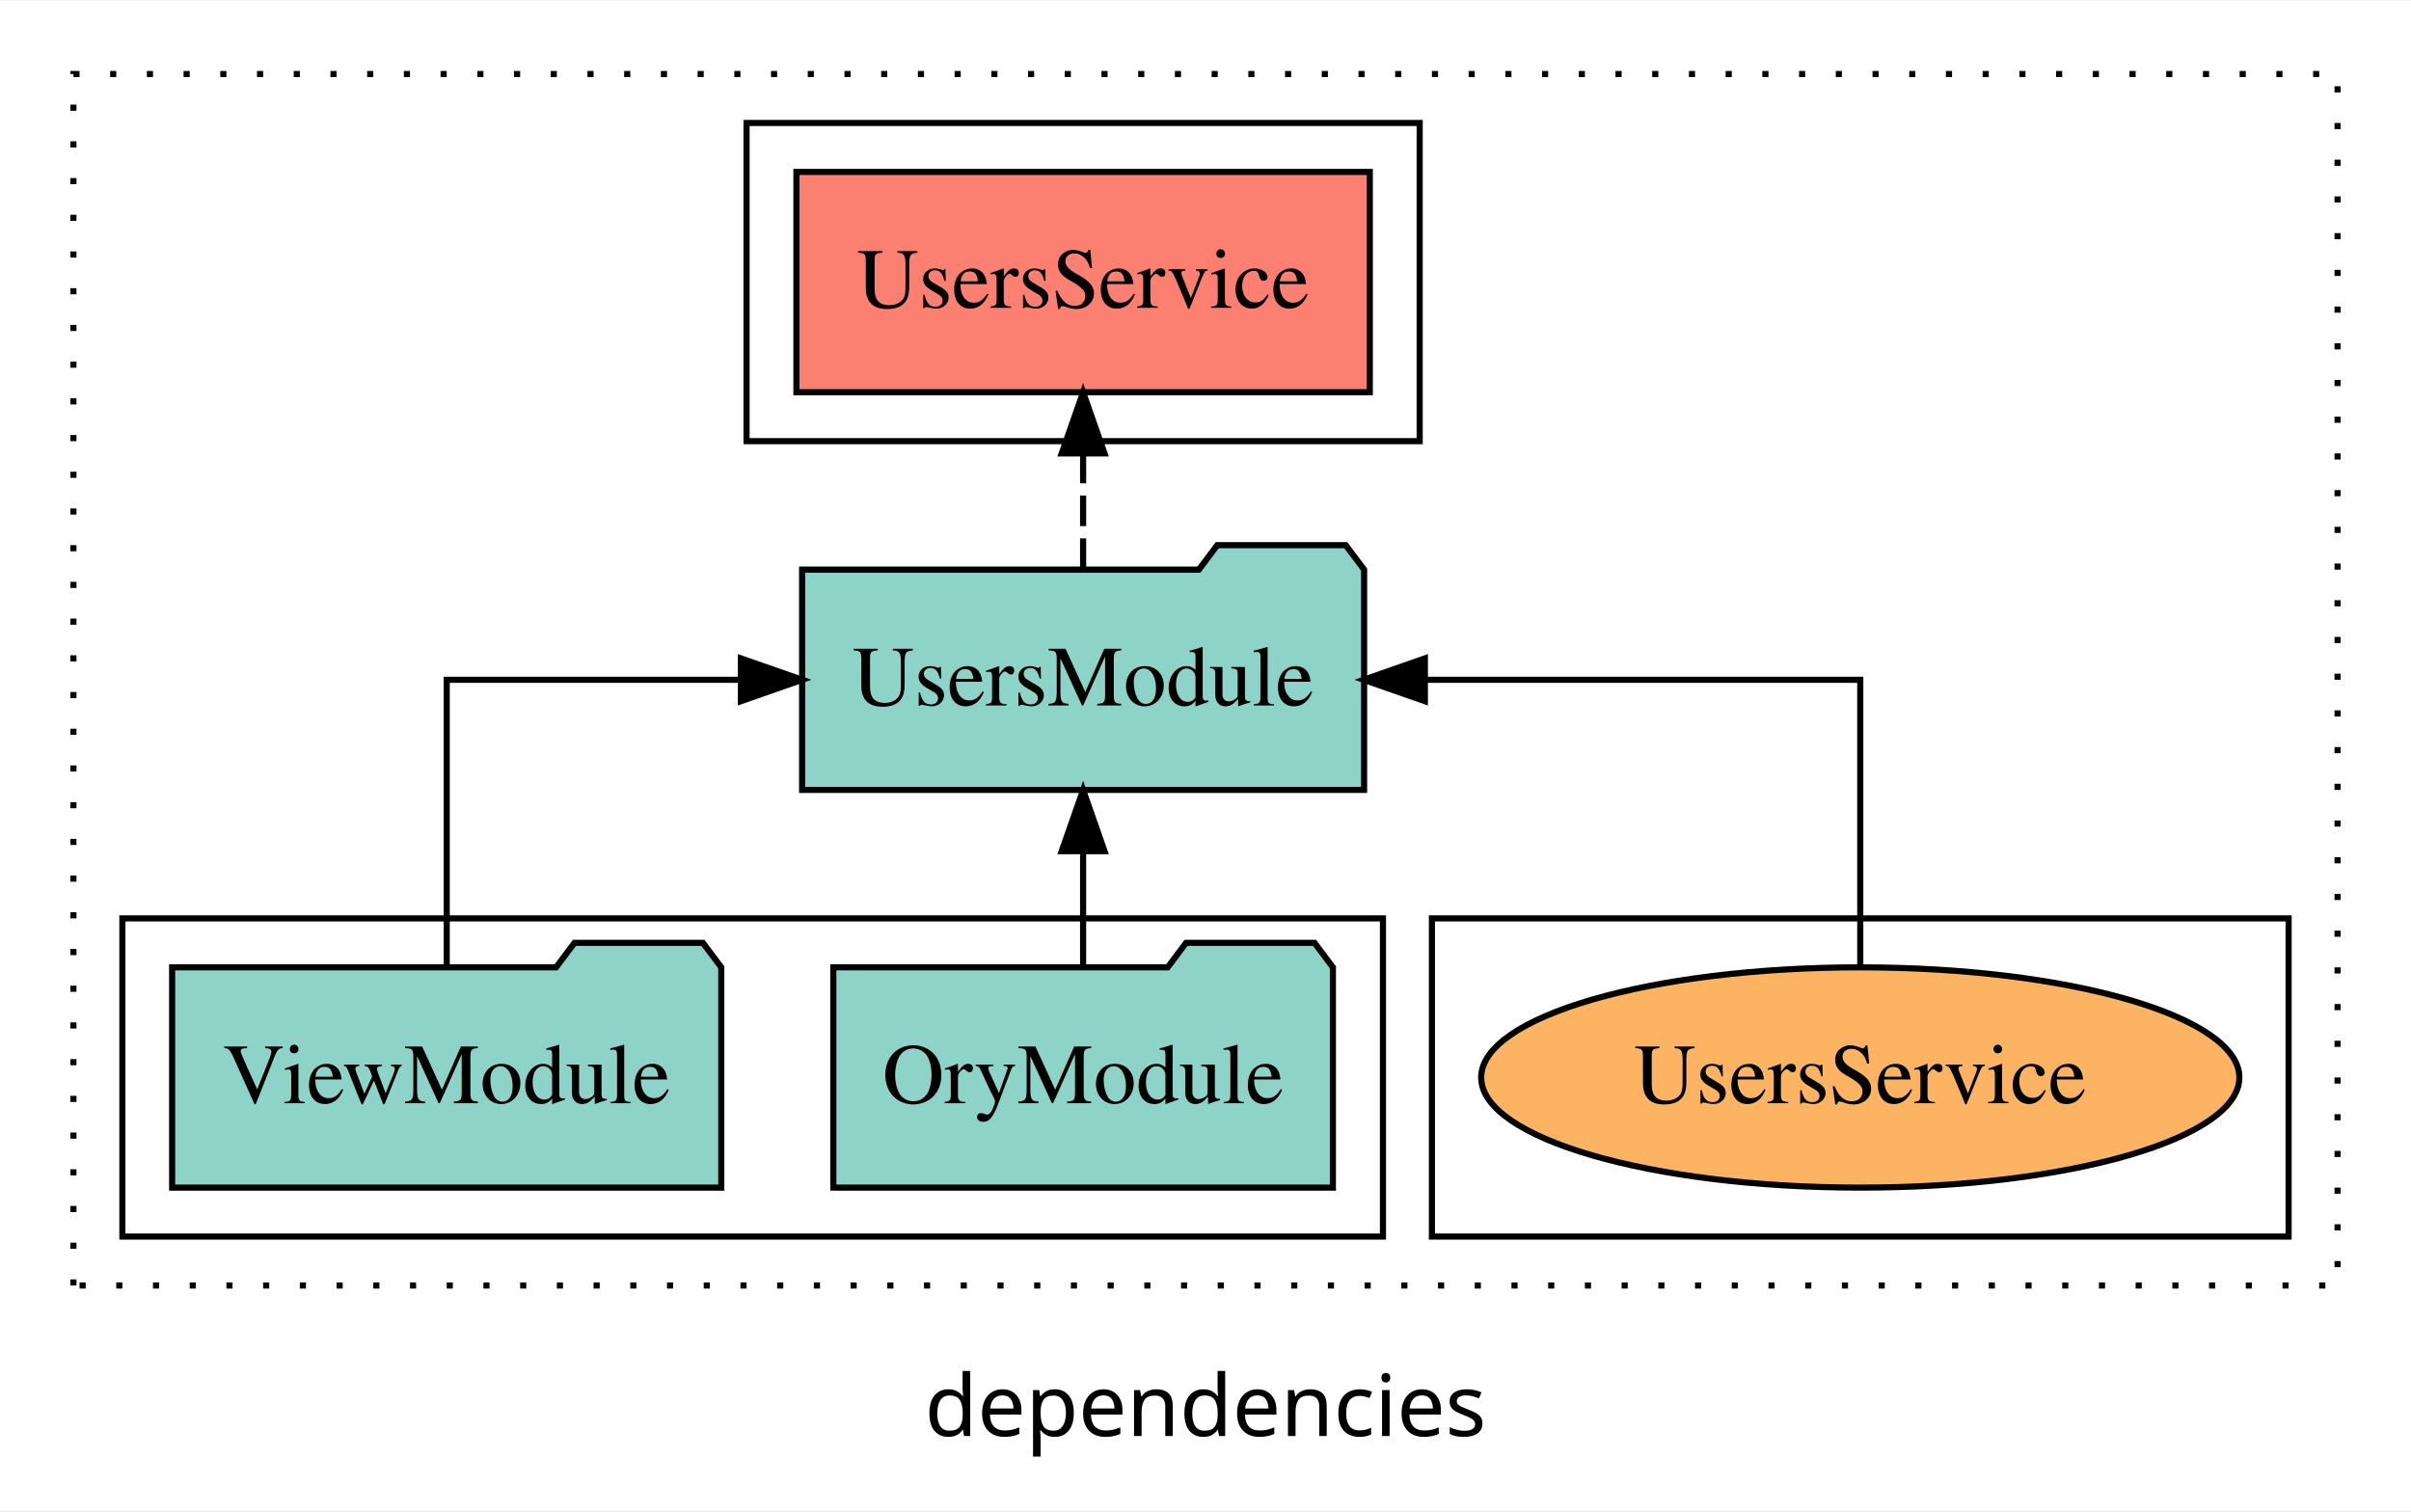
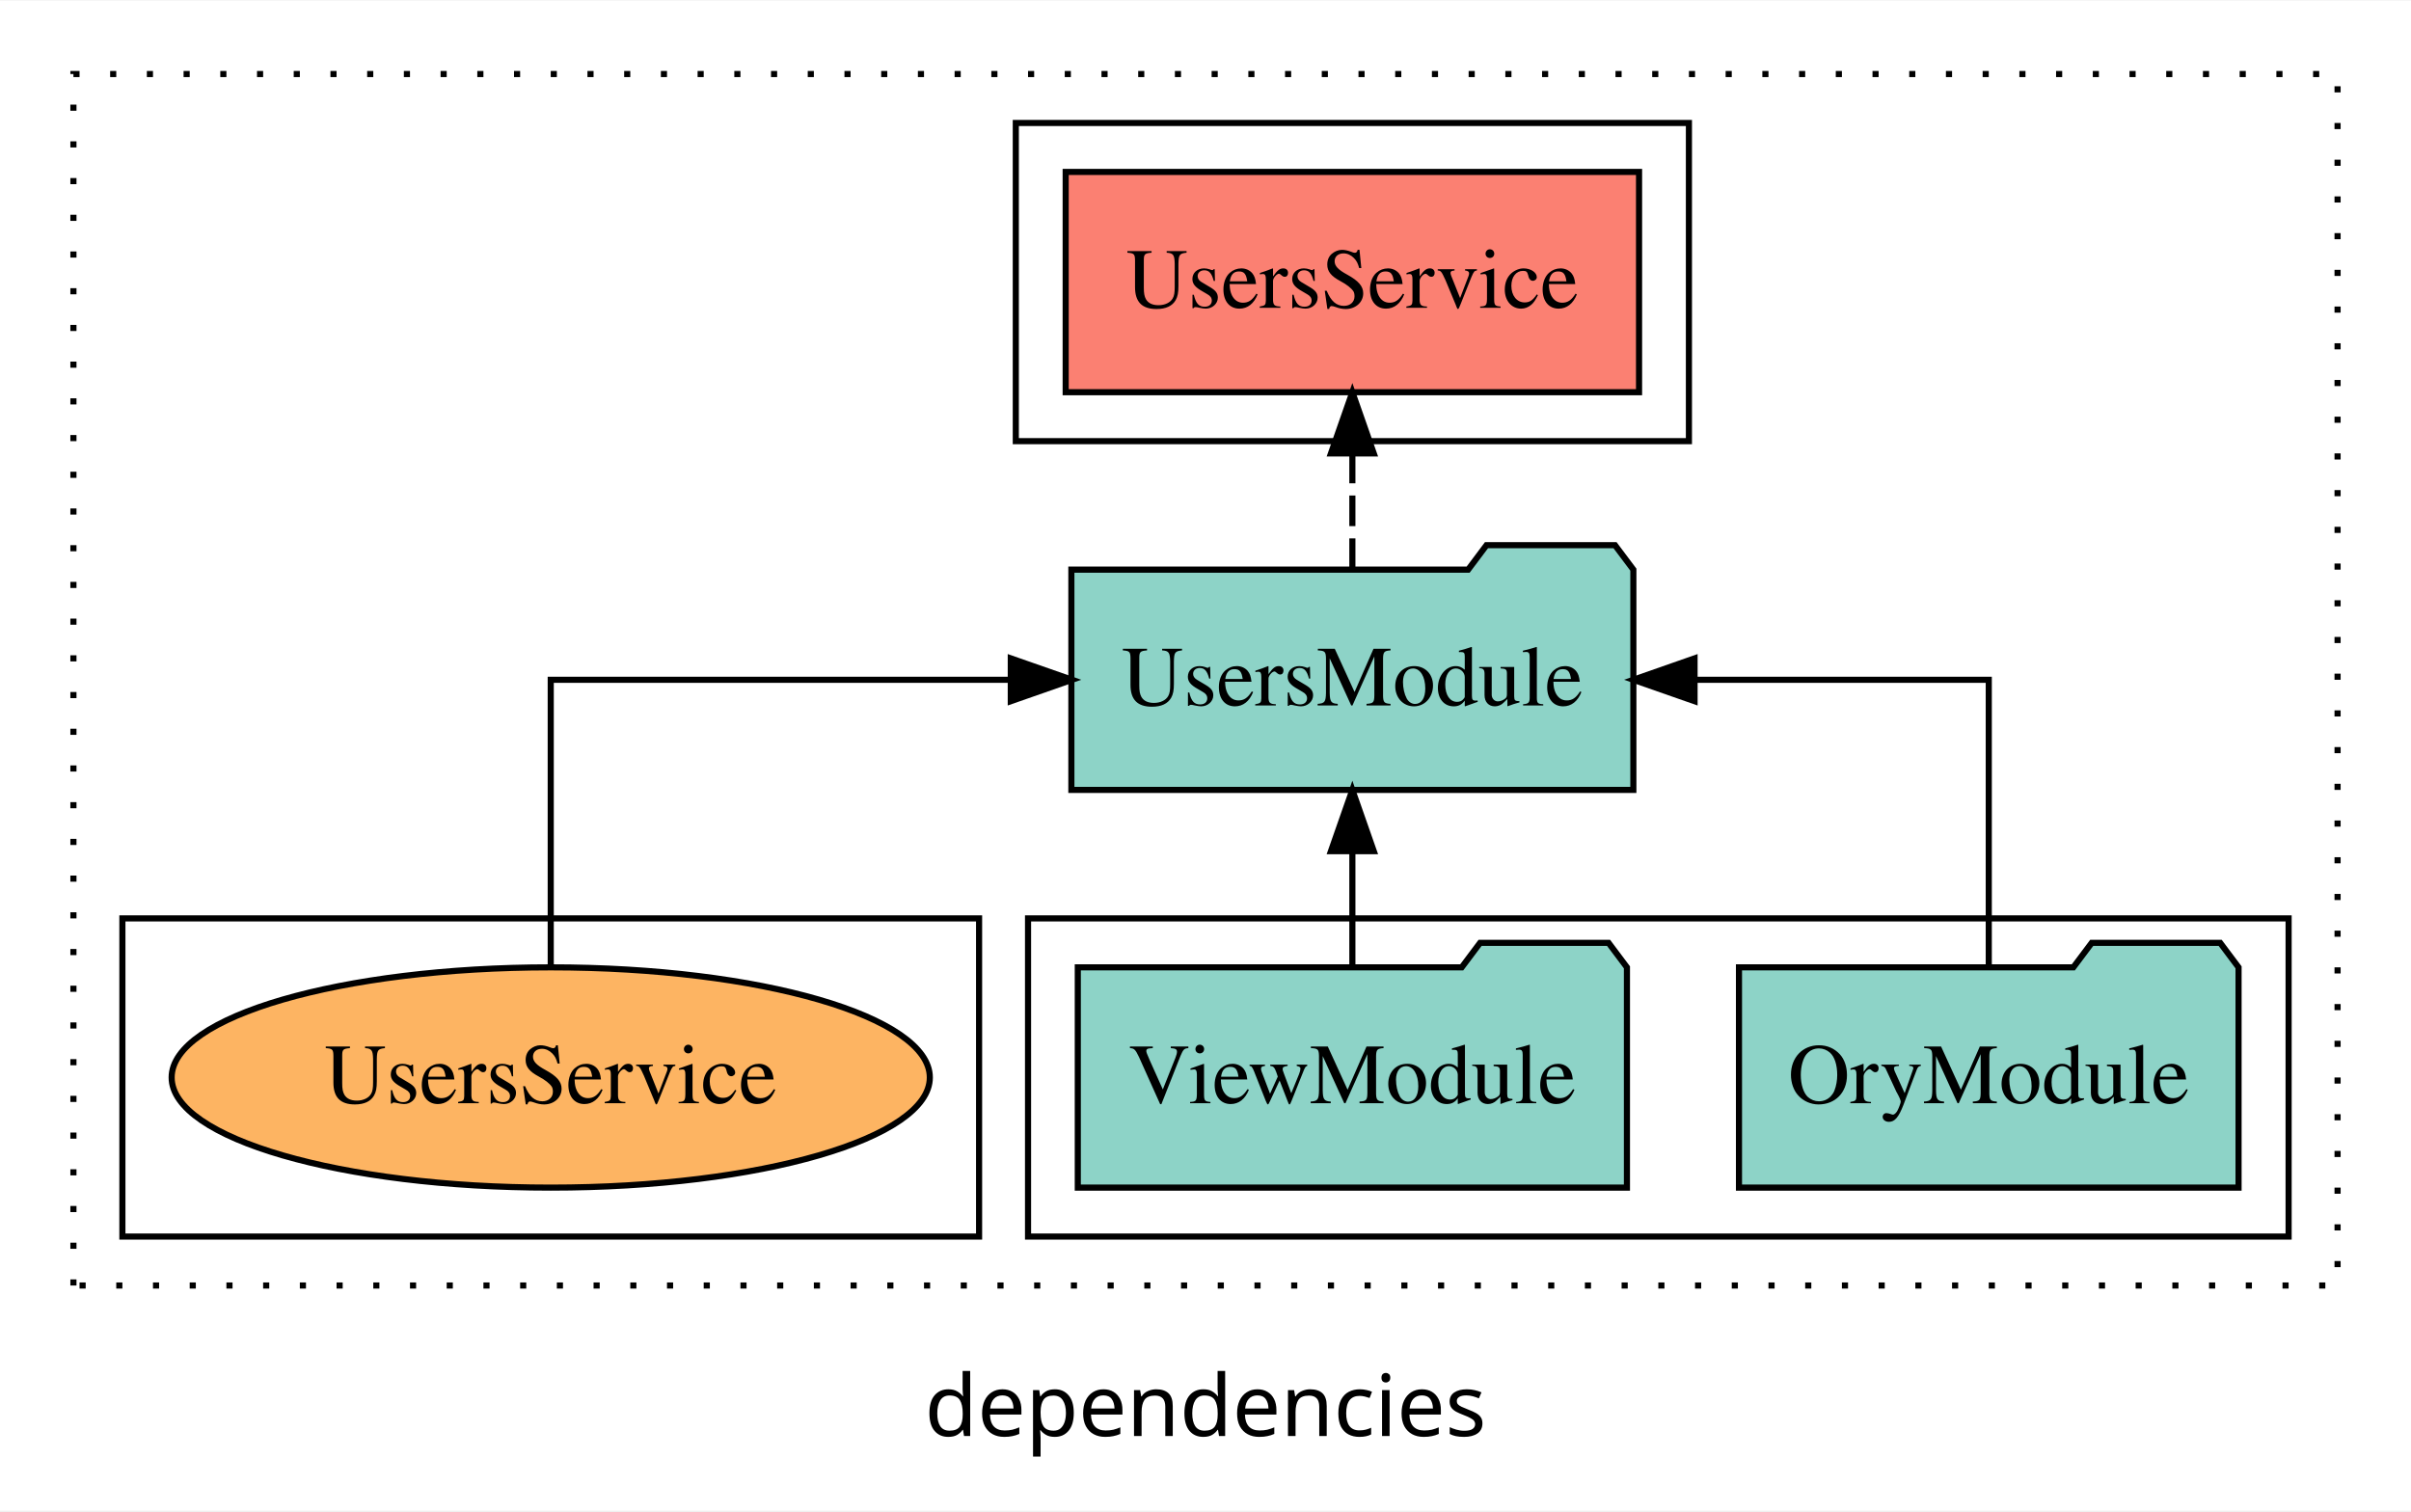
<svg xmlns="http://www.w3.org/2000/svg" width="394pt" height="247pt" viewBox="0.00 0.00 394.00 246.80">
  <g id="graph0" class="graph" transform="scale(1 1) rotate(0) translate(4 242.8)">
    <polygon fill="white" stroke="transparent" points="-4,4 -4,-242.8 390,-242.8 390,4 -4,4" />
    <text text-anchor="middle" x="193" y="-8.2" font-family="sans-serif" font-size="14.00">dependencies</text>
    <g id="clust1" class="cluster">
      <polygon fill="none" stroke="black" stroke-dasharray="1,5" points="8,-32.8 8,-230.8 378,-230.8 378,-32.8 8,-32.8" />
    </g>
-     <g id="clust6" class="cluster">
-       <polygon fill="none" stroke="black" points="230,-40.8 230,-92.8 370,-92.8 370,-40.8 230,-40.8" />
-     </g>
    <g id="clust4" class="cluster">
-       <polygon fill="none" stroke="black" points="118,-170.8 118,-222.8 228,-222.8 228,-170.8 118,-170.8" />
+       <polygon fill="none" stroke="black" points="162,-170.8 162,-222.8 272,-222.8 272,-170.8 162,-170.8" />
    </g>
    <g id="clust3" class="cluster">
-       <polygon fill="none" stroke="black" points="16,-40.8 16,-92.8 222,-92.8 222,-40.8 16,-40.8" />
+       <polygon fill="none" stroke="black" points="164,-40.8 164,-92.8 370,-92.8 370,-40.8 164,-40.8" />
+     </g>
+     <g id="clust6" class="cluster">
+       <polygon fill="none" stroke="black" points="16,-40.8 16,-92.8 156,-92.8 156,-40.8 16,-40.8" />
    </g>
    <g id="node1" class="node">
-       <polygon fill="#8dd3c7" stroke="black" points="213.82,-84.8 210.82,-88.8 189.82,-88.8 186.82,-84.8 132.18,-84.8 132.18,-48.8 213.82,-48.8 213.82,-84.8" />
-       <text text-anchor="middle" x="173" y="-62.6" font-family="Times,serif" font-size="14.00">OryModule</text>
+       <polygon fill="#8dd3c7" stroke="black" points="361.82,-84.8 358.82,-88.8 337.82,-88.8 334.82,-84.8 280.18,-84.8 280.18,-48.8 361.82,-48.8 361.82,-84.8" />
+       <text text-anchor="middle" x="321" y="-62.6" font-family="Times,serif" font-size="14.00">OryModule</text>
    </g>
    <g id="node3" class="node">
-       <polygon fill="#8dd3c7" stroke="black" points="218.92,-149.8 215.92,-153.8 194.92,-153.8 191.92,-149.8 127.08,-149.8 127.08,-113.8 218.92,-113.8 218.92,-149.8" />
-       <text text-anchor="middle" x="173" y="-127.6" font-family="Times,serif" font-size="14.00">UsersModule</text>
+       <polygon fill="#8dd3c7" stroke="black" points="262.92,-149.8 259.92,-153.8 238.92,-153.8 235.92,-149.8 171.08,-149.8 171.08,-113.8 262.92,-113.8 262.92,-149.8" />
+       <text text-anchor="middle" x="217" y="-127.6" font-family="Times,serif" font-size="14.00">UsersModule</text>
    </g>
    <g id="edge1" class="edge">
-       <path fill="none" stroke="black" d="M173,-84.91C173,-84.91 173,-103.79 173,-103.79" />
-       <polygon fill="black" stroke="black" points="169.5,-103.79 173,-113.79 176.5,-103.79 169.5,-103.79" />
+       <path fill="none" stroke="black" d="M321,-84.91C321,-104.14 321,-131.8 321,-131.8 321,-131.8 272.92,-131.8 272.92,-131.8" />
+       <polygon fill="black" stroke="black" points="272.92,-128.3 262.92,-131.8 272.92,-135.3 272.92,-128.3" />
    </g>
    <g id="node2" class="node">
-       <polygon fill="#8dd3c7" stroke="black" points="113.87,-84.8 110.87,-88.8 89.87,-88.8 86.87,-84.8 24.13,-84.8 24.13,-48.8 113.87,-48.8 113.87,-84.8" />
-       <text text-anchor="middle" x="69" y="-62.6" font-family="Times,serif" font-size="14.00">ViewModule</text>
+       <polygon fill="#8dd3c7" stroke="black" points="261.87,-84.8 258.87,-88.8 237.87,-88.8 234.87,-84.8 172.13,-84.8 172.13,-48.8 261.87,-48.8 261.87,-84.8" />
+       <text text-anchor="middle" x="217" y="-62.6" font-family="Times,serif" font-size="14.00">ViewModule</text>
    </g>
    <g id="edge2" class="edge">
-       <path fill="none" stroke="black" d="M69,-84.91C69,-104.14 69,-131.8 69,-131.8 69,-131.8 117.08,-131.8 117.08,-131.8" />
-       <polygon fill="black" stroke="black" points="117.08,-135.3 127.08,-131.8 117.08,-128.3 117.08,-135.3" />
+       <path fill="none" stroke="black" d="M217,-84.91C217,-84.91 217,-103.79 217,-103.79" />
+       <polygon fill="black" stroke="black" points="213.5,-103.79 217,-113.79 220.5,-103.79 213.5,-103.79" />
    </g>
    <g id="node4" class="node">
-       <polygon fill="#fb8072" stroke="black" points="219.85,-214.8 126.15,-214.8 126.15,-178.8 219.85,-178.8 219.85,-214.8" />
-       <text text-anchor="middle" x="173" y="-192.6" font-family="Times,serif" font-size="14.00">UsersService </text>
+       <polygon fill="#fb8072" stroke="black" points="263.85,-214.8 170.15,-214.8 170.15,-178.8 263.85,-178.8 263.85,-214.8" />
+       <text text-anchor="middle" x="217" y="-192.6" font-family="Times,serif" font-size="14.00">UsersService </text>
    </g>
    <g id="edge3" class="edge">
-       <path fill="none" stroke="black" stroke-dasharray="5,2" d="M173,-149.91C173,-149.91 173,-168.79 173,-168.79" />
-       <polygon fill="black" stroke="black" points="169.5,-168.79 173,-178.79 176.5,-168.79 169.5,-168.79" />
+       <path fill="none" stroke="black" stroke-dasharray="5,2" d="M217,-149.91C217,-149.91 217,-168.79 217,-168.79" />
+       <polygon fill="black" stroke="black" points="213.5,-168.79 217,-178.79 220.5,-168.79 213.5,-168.79" />
    </g>
    <g id="node5" class="node">
-       <ellipse fill="#fdb462" stroke="black" cx="300" cy="-66.8" rx="61.95" ry="18" />
-       <text text-anchor="middle" x="300" y="-62.6" font-family="Times,serif" font-size="14.00">UsersService</text>
+       <ellipse fill="#fdb462" stroke="black" cx="86" cy="-66.8" rx="61.95" ry="18" />
+       <text text-anchor="middle" x="86" y="-62.6" font-family="Times,serif" font-size="14.00">UsersService</text>
    </g>
    <g id="edge4" class="edge">
-       <path fill="none" stroke="black" d="M300,-84.91C300,-104.14 300,-131.8 300,-131.8 300,-131.8 228.85,-131.8 228.85,-131.8" />
-       <polygon fill="black" stroke="black" points="228.85,-128.3 218.85,-131.8 228.85,-135.3 228.85,-128.3" />
+       <path fill="none" stroke="black" d="M86,-84.91C86,-104.14 86,-131.8 86,-131.8 86,-131.8 161.18,-131.8 161.18,-131.8" />
+       <polygon fill="black" stroke="black" points="161.18,-135.3 171.18,-131.8 161.18,-128.3 161.18,-135.3" />
    </g>
  </g>
</svg>
